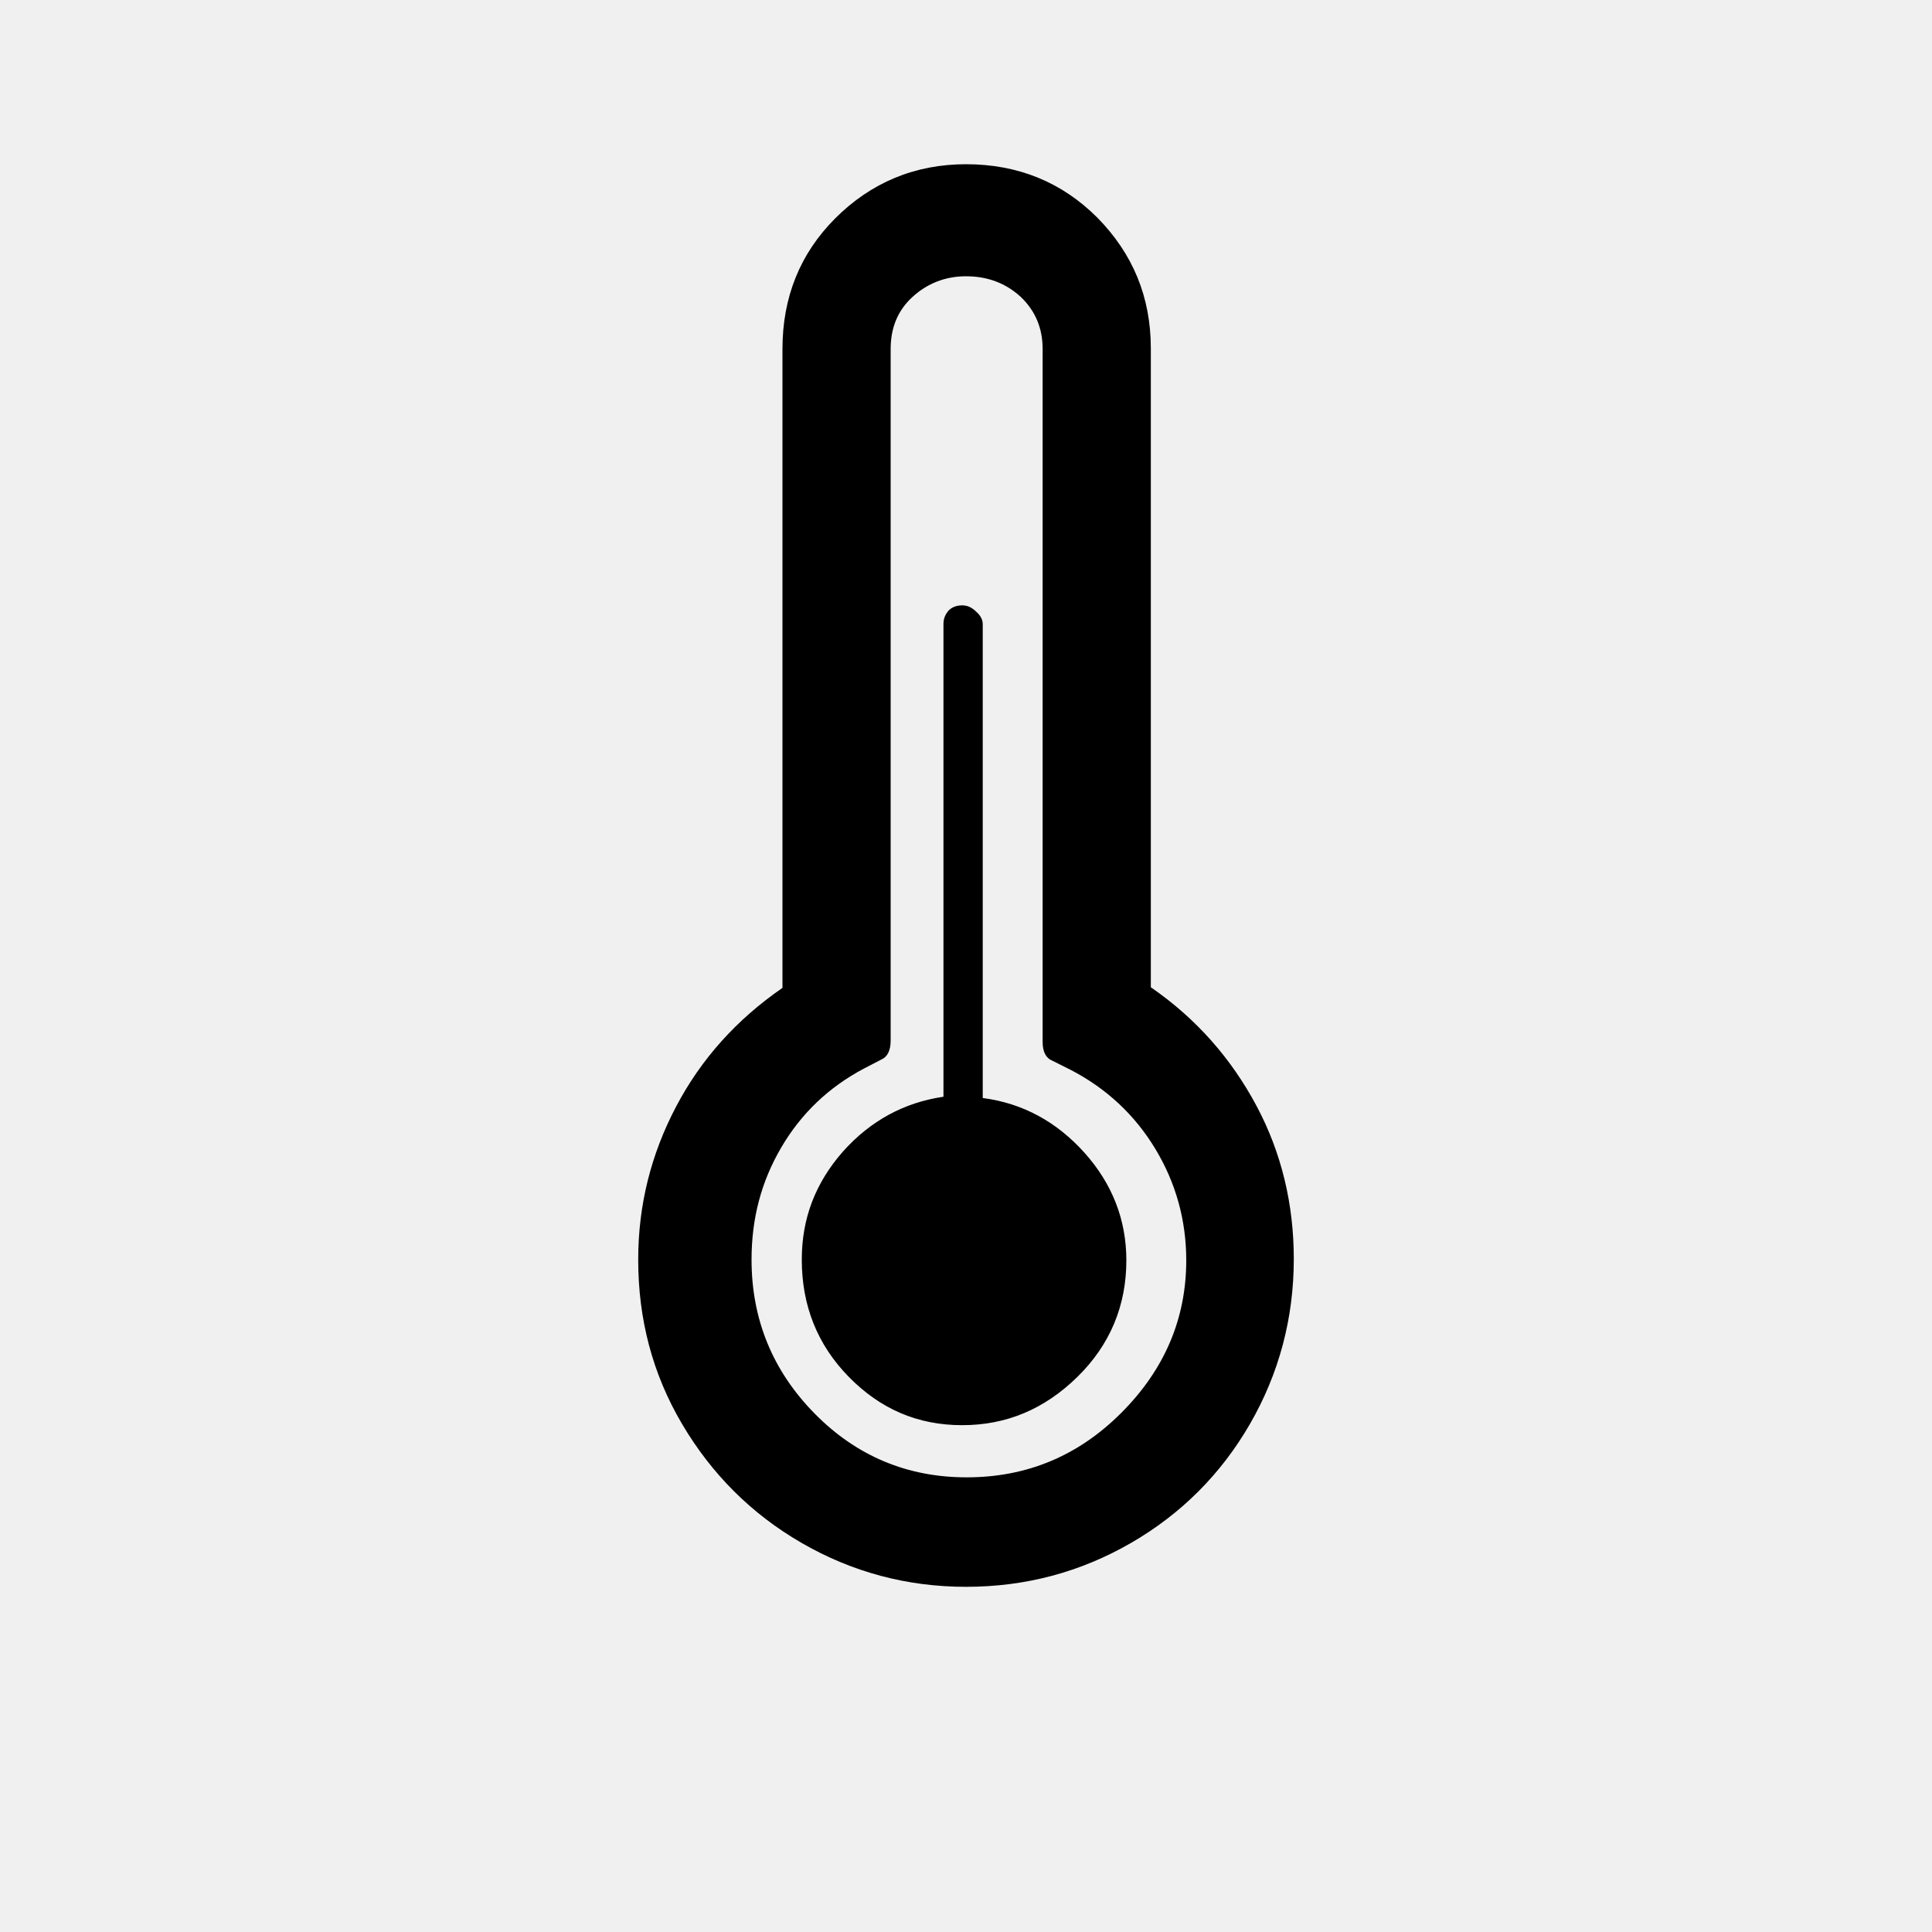
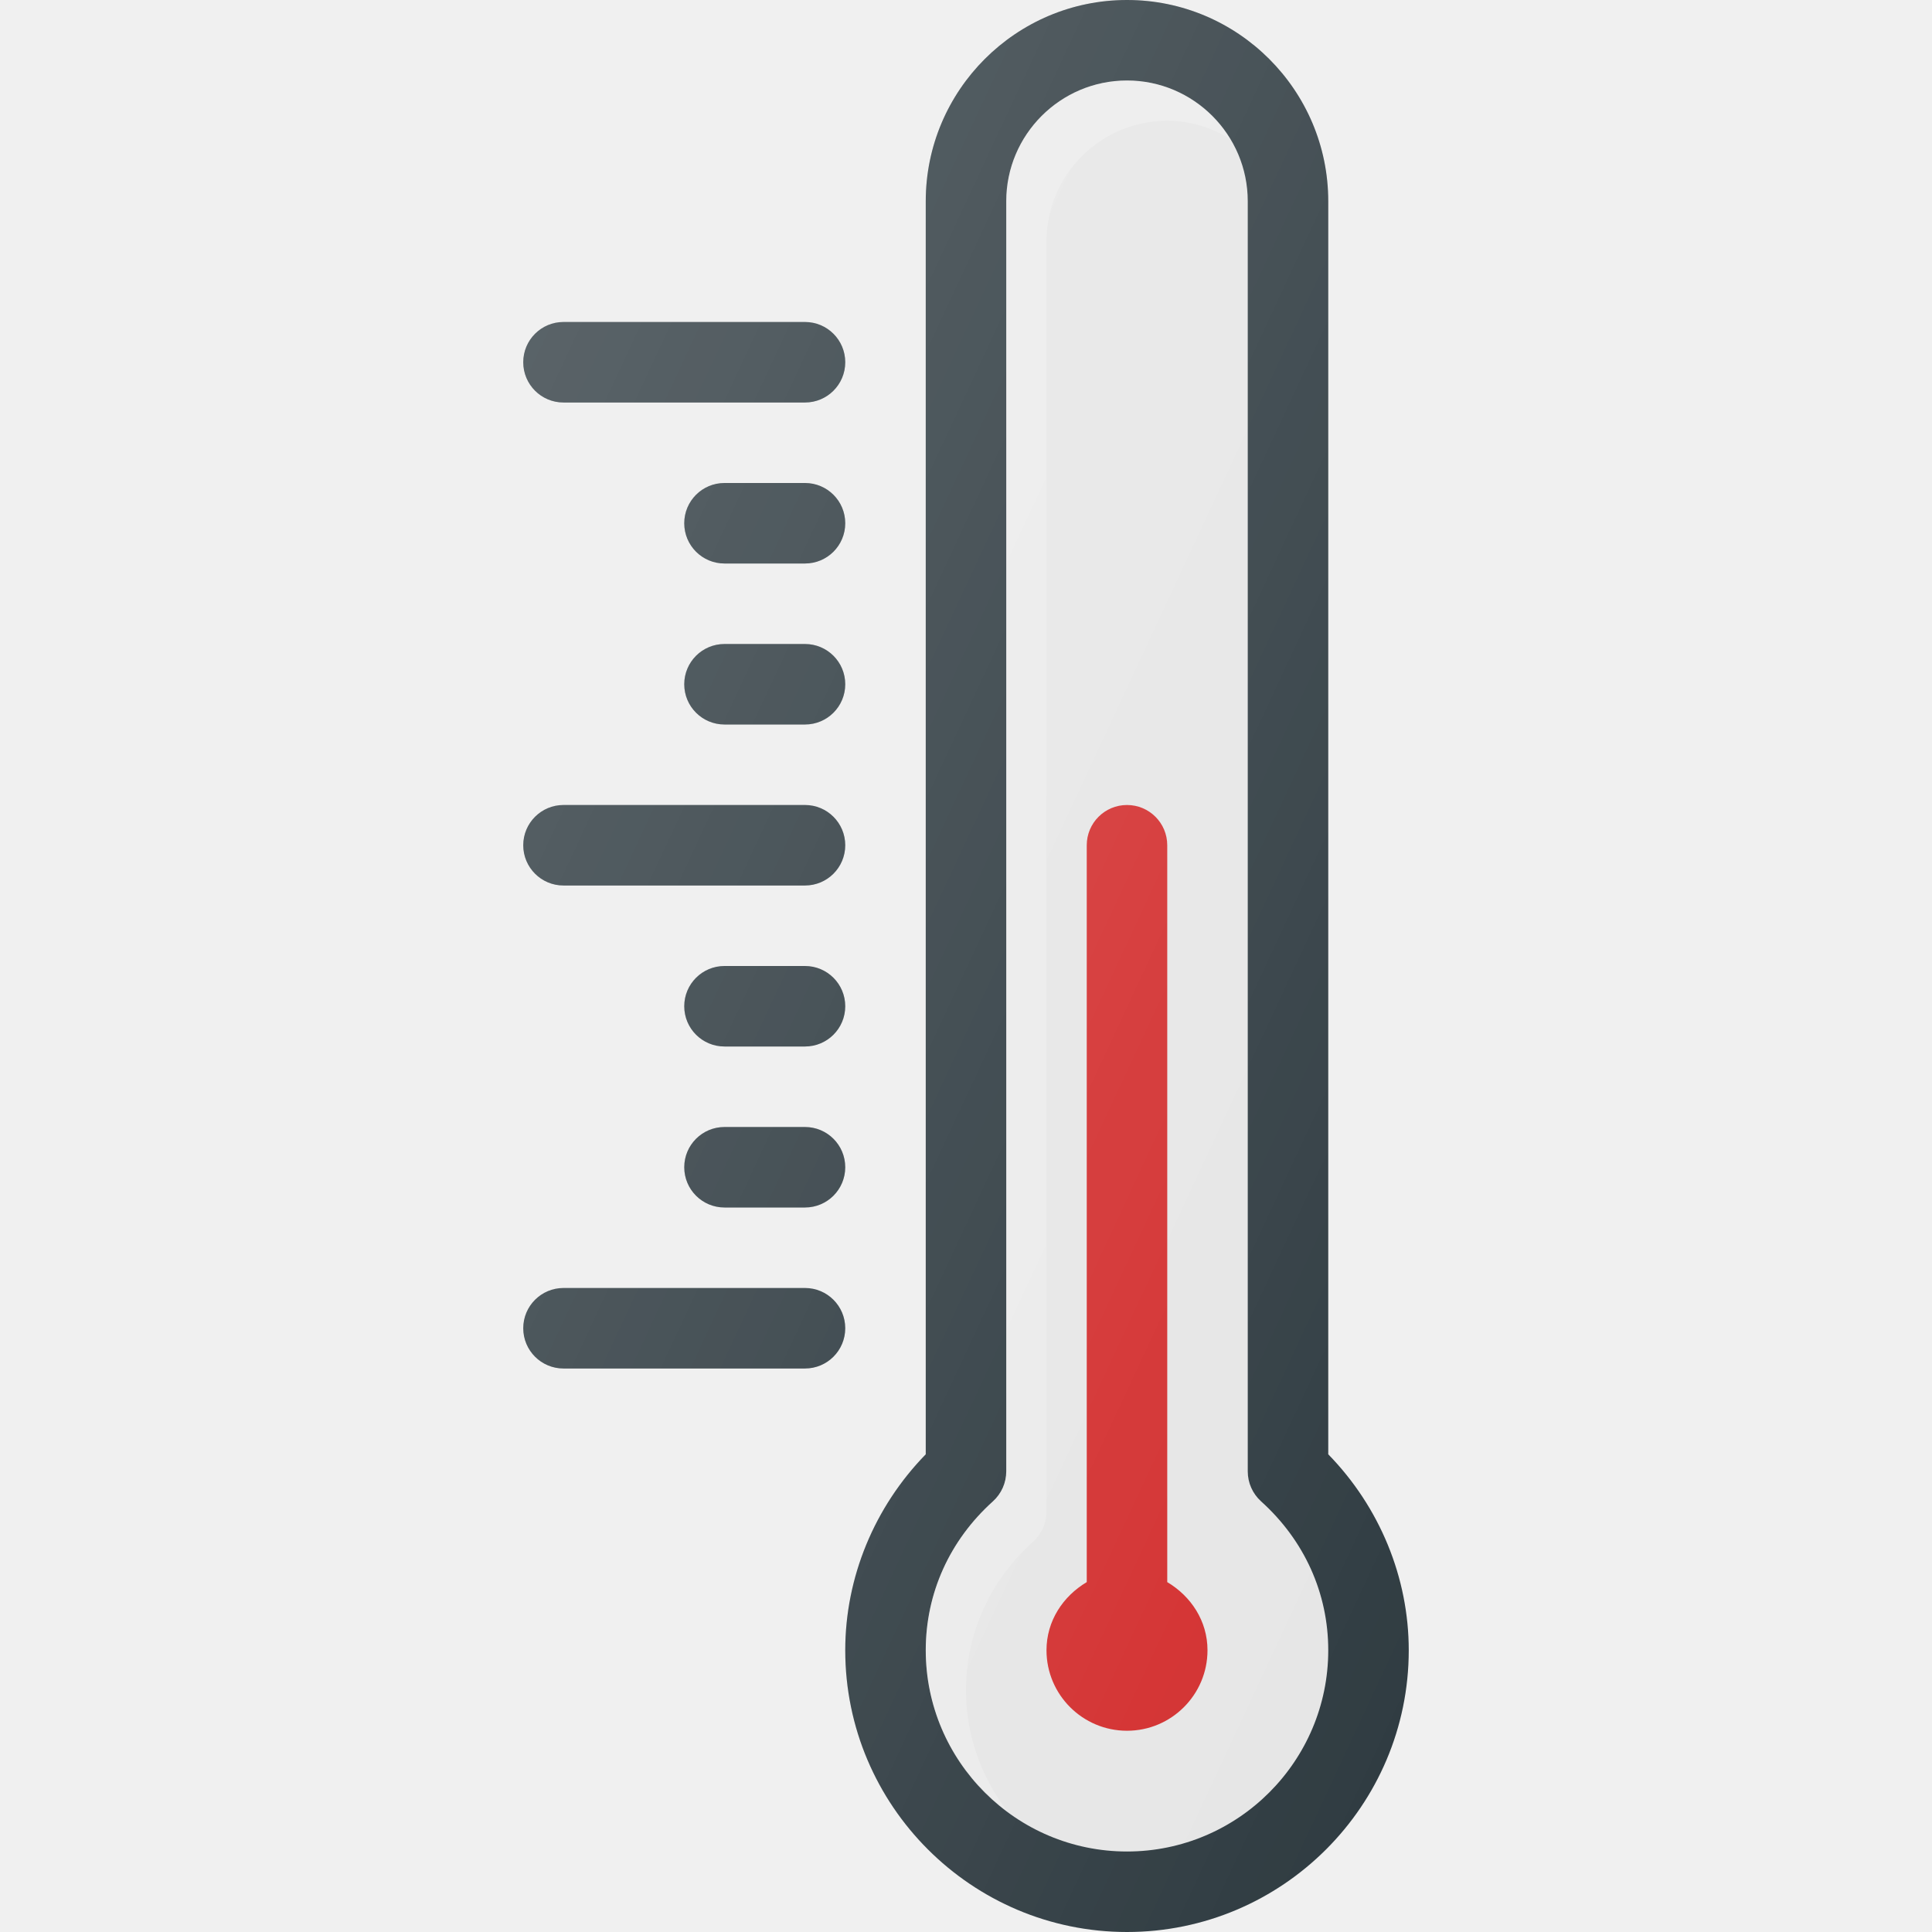
- <svg xmlns="http://www.w3.org/2000/svg" version="1.1" id="Layer_1" x="0px" y="0px" viewBox="0 0 30 30" style="enable-background:new 0 0 30 30;" xml:space="preserve">
-   <path d="M9.91,19.56c0-0.85,0.2-1.64,0.59-2.38s0.94-1.35,1.65-1.84V5.42c0-0.8,0.27-1.48,0.82-2.03S14.2,2.55,15,2.55  c0.81,0,1.49,0.28,2.04,0.83c0.55,0.56,0.83,1.23,0.83,2.03v9.92c0.71,0.49,1.25,1.11,1.64,1.84s0.58,1.53,0.58,2.38  c0,0.92-0.23,1.78-0.68,2.56s-1.07,1.4-1.85,1.85s-1.63,0.68-2.56,0.68c-0.92,0-1.77-0.23-2.55-0.68s-1.4-1.07-1.86-1.85  S9.91,20.48,9.91,19.56z M11.67,19.56c0,0.93,0.33,1.73,0.98,2.39c0.65,0.66,1.44,0.99,2.36,0.99c0.93,0,1.73-0.33,2.4-1  s1.01-1.46,1.01-2.37c0-0.62-0.16-1.2-0.48-1.73c-0.32-0.53-0.76-0.94-1.32-1.23l-0.28-0.14c-0.1-0.04-0.15-0.14-0.15-0.29V5.42  c0-0.32-0.11-0.59-0.34-0.81C15.62,4.4,15.34,4.29,15,4.29c-0.32,0-0.6,0.11-0.83,0.32c-0.23,0.21-0.34,0.48-0.34,0.81v10.74  c0,0.15-0.05,0.25-0.14,0.29l-0.27,0.14c-0.55,0.29-0.98,0.7-1.29,1.23C11.82,18.35,11.67,18.92,11.67,19.56z M12.45,19.56  c0,0.71,0.24,1.32,0.73,1.82s1.07,0.75,1.76,0.75s1.28-0.25,1.79-0.75c0.51-0.5,0.76-1.11,0.76-1.81c0-0.63-0.22-1.19-0.65-1.67  c-0.43-0.48-0.96-0.77-1.58-0.85V9.69c0-0.06-0.03-0.13-0.1-0.19c-0.07-0.07-0.14-0.1-0.22-0.1c-0.09,0-0.16,0.03-0.21,0.08  c-0.05,0.06-0.08,0.12-0.08,0.21v7.34c-0.61,0.09-1.13,0.37-1.56,0.85C12.66,18.37,12.45,18.92,12.45,19.56z" />
+ <svg xmlns="http://www.w3.org/2000/svg" version="1.1" id="Capa_1" x="0px" y="0px" viewBox="0 0 512 512" style="enable-background:new 0 0 512 512;" xml:space="preserve">
+   <path style="fill:#303C42;" d="M352,385.406V53.333C352,23.927,328.073,0,298.667,0s-53.333,23.927-53.333,53.333v332.073  C231.719,399.365,224,418.031,224,437.333C224,478.5,257.5,512,298.667,512s74.667-33.5,74.667-74.667  C373.333,418.031,365.615,399.365,352,385.406z" />
+   <path style="fill:#E6E6E6;" d="M298.667,490.667c-29.406,0-53.333-23.927-53.333-53.333c0-15.104,6.323-29.125,17.813-39.469  c2.24-2.031,3.521-4.906,3.521-7.927V53.333c0-17.646,14.354-32,32-32c17.646,0,32,14.354,32,32v336.604  c0,3.021,1.281,5.896,3.521,7.927C345.677,408.208,352,422.229,352,437.333C352,466.74,328.073,490.667,298.667,490.667z" />
+   <path style="opacity:0.2;fill:#FFFFFF;enable-background:new    ;" d="M256,448c0-15.104,6.323-29.125,17.813-39.469  c2.24-2.031,3.521-4.906,3.521-7.927V64c0-17.646,14.354-32,32-32c6.086,0,11.723,1.801,16.572,4.762  c-5.625-9.21-15.678-15.428-27.238-15.428c-17.646,0-32,14.354-32,32v336.604c0,3.021-1.281,5.896-3.521,7.927  c-11.49,10.344-17.813,24.365-17.813,39.469c0,17.423,8.52,32.779,21.482,42.518C260.117,470.936,256,459.983,256,448z" />
+   <g>
+     <path style="fill:#303C42;" d="M213.333,341.333h-64c-5.896,0-10.667,4.771-10.667,10.667c0,5.896,4.771,10.667,10.667,10.667h64   c5.896,0,10.667-4.771,10.667-10.667C224,346.104,219.229,341.333,213.333,341.333z" />
+     <path style="fill:#303C42;" d="M213.333,298.667H192c-5.896,0-10.667,4.771-10.667,10.667S186.104,320,192,320h21.333   c5.896,0,10.667-4.771,10.667-10.667S219.229,298.667,213.333,298.667z" />
+     <path style="fill:#303C42;" d="M213.333,256H192c-5.896,0-10.667,4.771-10.667,10.667c0,5.896,4.771,10.667,10.667,10.667h21.333   c5.896,0,10.667-4.771,10.667-10.667C224,260.771,219.229,256,213.333,256z" />
+     <path style="fill:#303C42;" d="M149.333,234.667h64c5.896,0,10.667-4.771,10.667-10.667c0-5.896-4.771-10.667-10.667-10.667h-64   c-5.896,0-10.667,4.771-10.667,10.667C138.667,229.896,143.438,234.667,149.333,234.667z" />
+     <path style="fill:#303C42;" d="M149.333,106.667h64c5.896,0,10.667-4.771,10.667-10.667c0-5.896-4.771-10.667-10.667-10.667h-64   c-5.896,0-10.667,4.771-10.667,10.667C138.667,101.896,143.438,106.667,149.333,106.667z" />
+     <path style="fill:#303C42;" d="M213.333,170.667H192c-5.896,0-10.667,4.771-10.667,10.667c0,5.896,4.771,10.667,10.667,10.667   h21.333c5.896,0,10.667-4.771,10.667-10.667C224,175.438,219.229,170.667,213.333,170.667z" />
+     <path style="fill:#303C42;" d="M213.333,128H192c-5.896,0-10.667,4.771-10.667,10.667s4.771,10.667,10.667,10.667h21.333   c5.896,0,10.667-4.771,10.667-10.667S219.229,128,213.333,128z" />
+   </g>
+   <path style="fill:#D32F2F;" d="M309.333,419.275V224c0-5.896-4.771-10.667-10.667-10.667c-5.896,0-10.667,4.771-10.667,10.667  v195.275c-6.259,3.721-10.667,10.258-10.667,18.059c0,11.771,9.563,21.333,21.333,21.333c11.771,0,21.333-9.563,21.333-21.333  C320,429.533,315.592,422.996,309.333,419.275z" />
+   <linearGradient id="SVGID_1_" gradientUnits="userSpaceOnUse" x1="-41.799" y1="638.674" x2="-26.295" y2="631.445" gradientTransform="matrix(21.3333 0 0 -21.3333 996.3334 13791.667)">
+     <stop offset="0" style="stop-color:#FFFFFF;stop-opacity:0.2" />
+     <stop offset="1" style="stop-color:#FFFFFF;stop-opacity:0" />
+   </linearGradient>
+   <path style="fill:url(#SVGID_1_);" d="M352,385.406V53.333C352,23.927,328.073,0,298.667,0s-53.333,23.927-53.333,53.333v332.073  C231.719,399.365,224,418.031,224,437.333C224,478.5,257.5,512,298.667,512s74.667-33.5,74.667-74.667  C373.333,418.031,365.615,399.365,352,385.406z M213.333,341.333h-64c-5.896,0-10.667,4.771-10.667,10.667  c0,5.896,4.771,10.667,10.667,10.667h64c5.896,0,10.667-4.771,10.667-10.667C224,346.104,219.229,341.333,213.333,341.333z   M213.333,298.667H192c-5.896,0-10.667,4.771-10.667,10.667S186.104,320,192,320h21.333c5.896,0,10.667-4.771,10.667-10.667  S219.229,298.667,213.333,298.667z M213.333,256H192c-5.896,0-10.667,4.771-10.667,10.667c0,5.896,4.771,10.667,10.667,10.667  h21.333c5.896,0,10.667-4.771,10.667-10.667C224,260.771,219.229,256,213.333,256z M149.333,234.667h64  c5.896,0,10.667-4.771,10.667-10.667c0-5.896-4.771-10.667-10.667-10.667h-64c-5.896,0-10.667,4.771-10.667,10.667  C138.667,229.896,143.438,234.667,149.333,234.667z M149.333,106.667h64c5.896,0,10.667-4.771,10.667-10.667  c0-5.896-4.771-10.667-10.667-10.667h-64c-5.896,0-10.667,4.771-10.667,10.667C138.667,101.896,143.438,106.667,149.333,106.667z   M213.333,170.667H192c-5.896,0-10.667,4.771-10.667,10.667c0,5.896,4.771,10.667,10.667,10.667h21.333  c5.896,0,10.667-4.771,10.667-10.667C224,175.438,219.229,170.667,213.333,170.667z M213.333,128H192  c-5.896,0-10.667,4.771-10.667,10.667s4.771,10.667,10.667,10.667h21.333c5.896,0,10.667-4.771,10.667-10.667  S219.229,128,213.333,128z" />
+   <g>
+ </g>
+   <g>
+ </g>
+   <g>
+ </g>
+   <g>
+ </g>
+   <g>
+ </g>
+   <g>
+ </g>
+   <g>
+ </g>
+   <g>
+ </g>
+   <g>
+ </g>
+   <g>
+ </g>
+   <g>
+ </g>
+   <g>
+ </g>
+   <g>
+ </g>
+   <g>
+ </g>
+   <g>
+ </g>
</svg>
